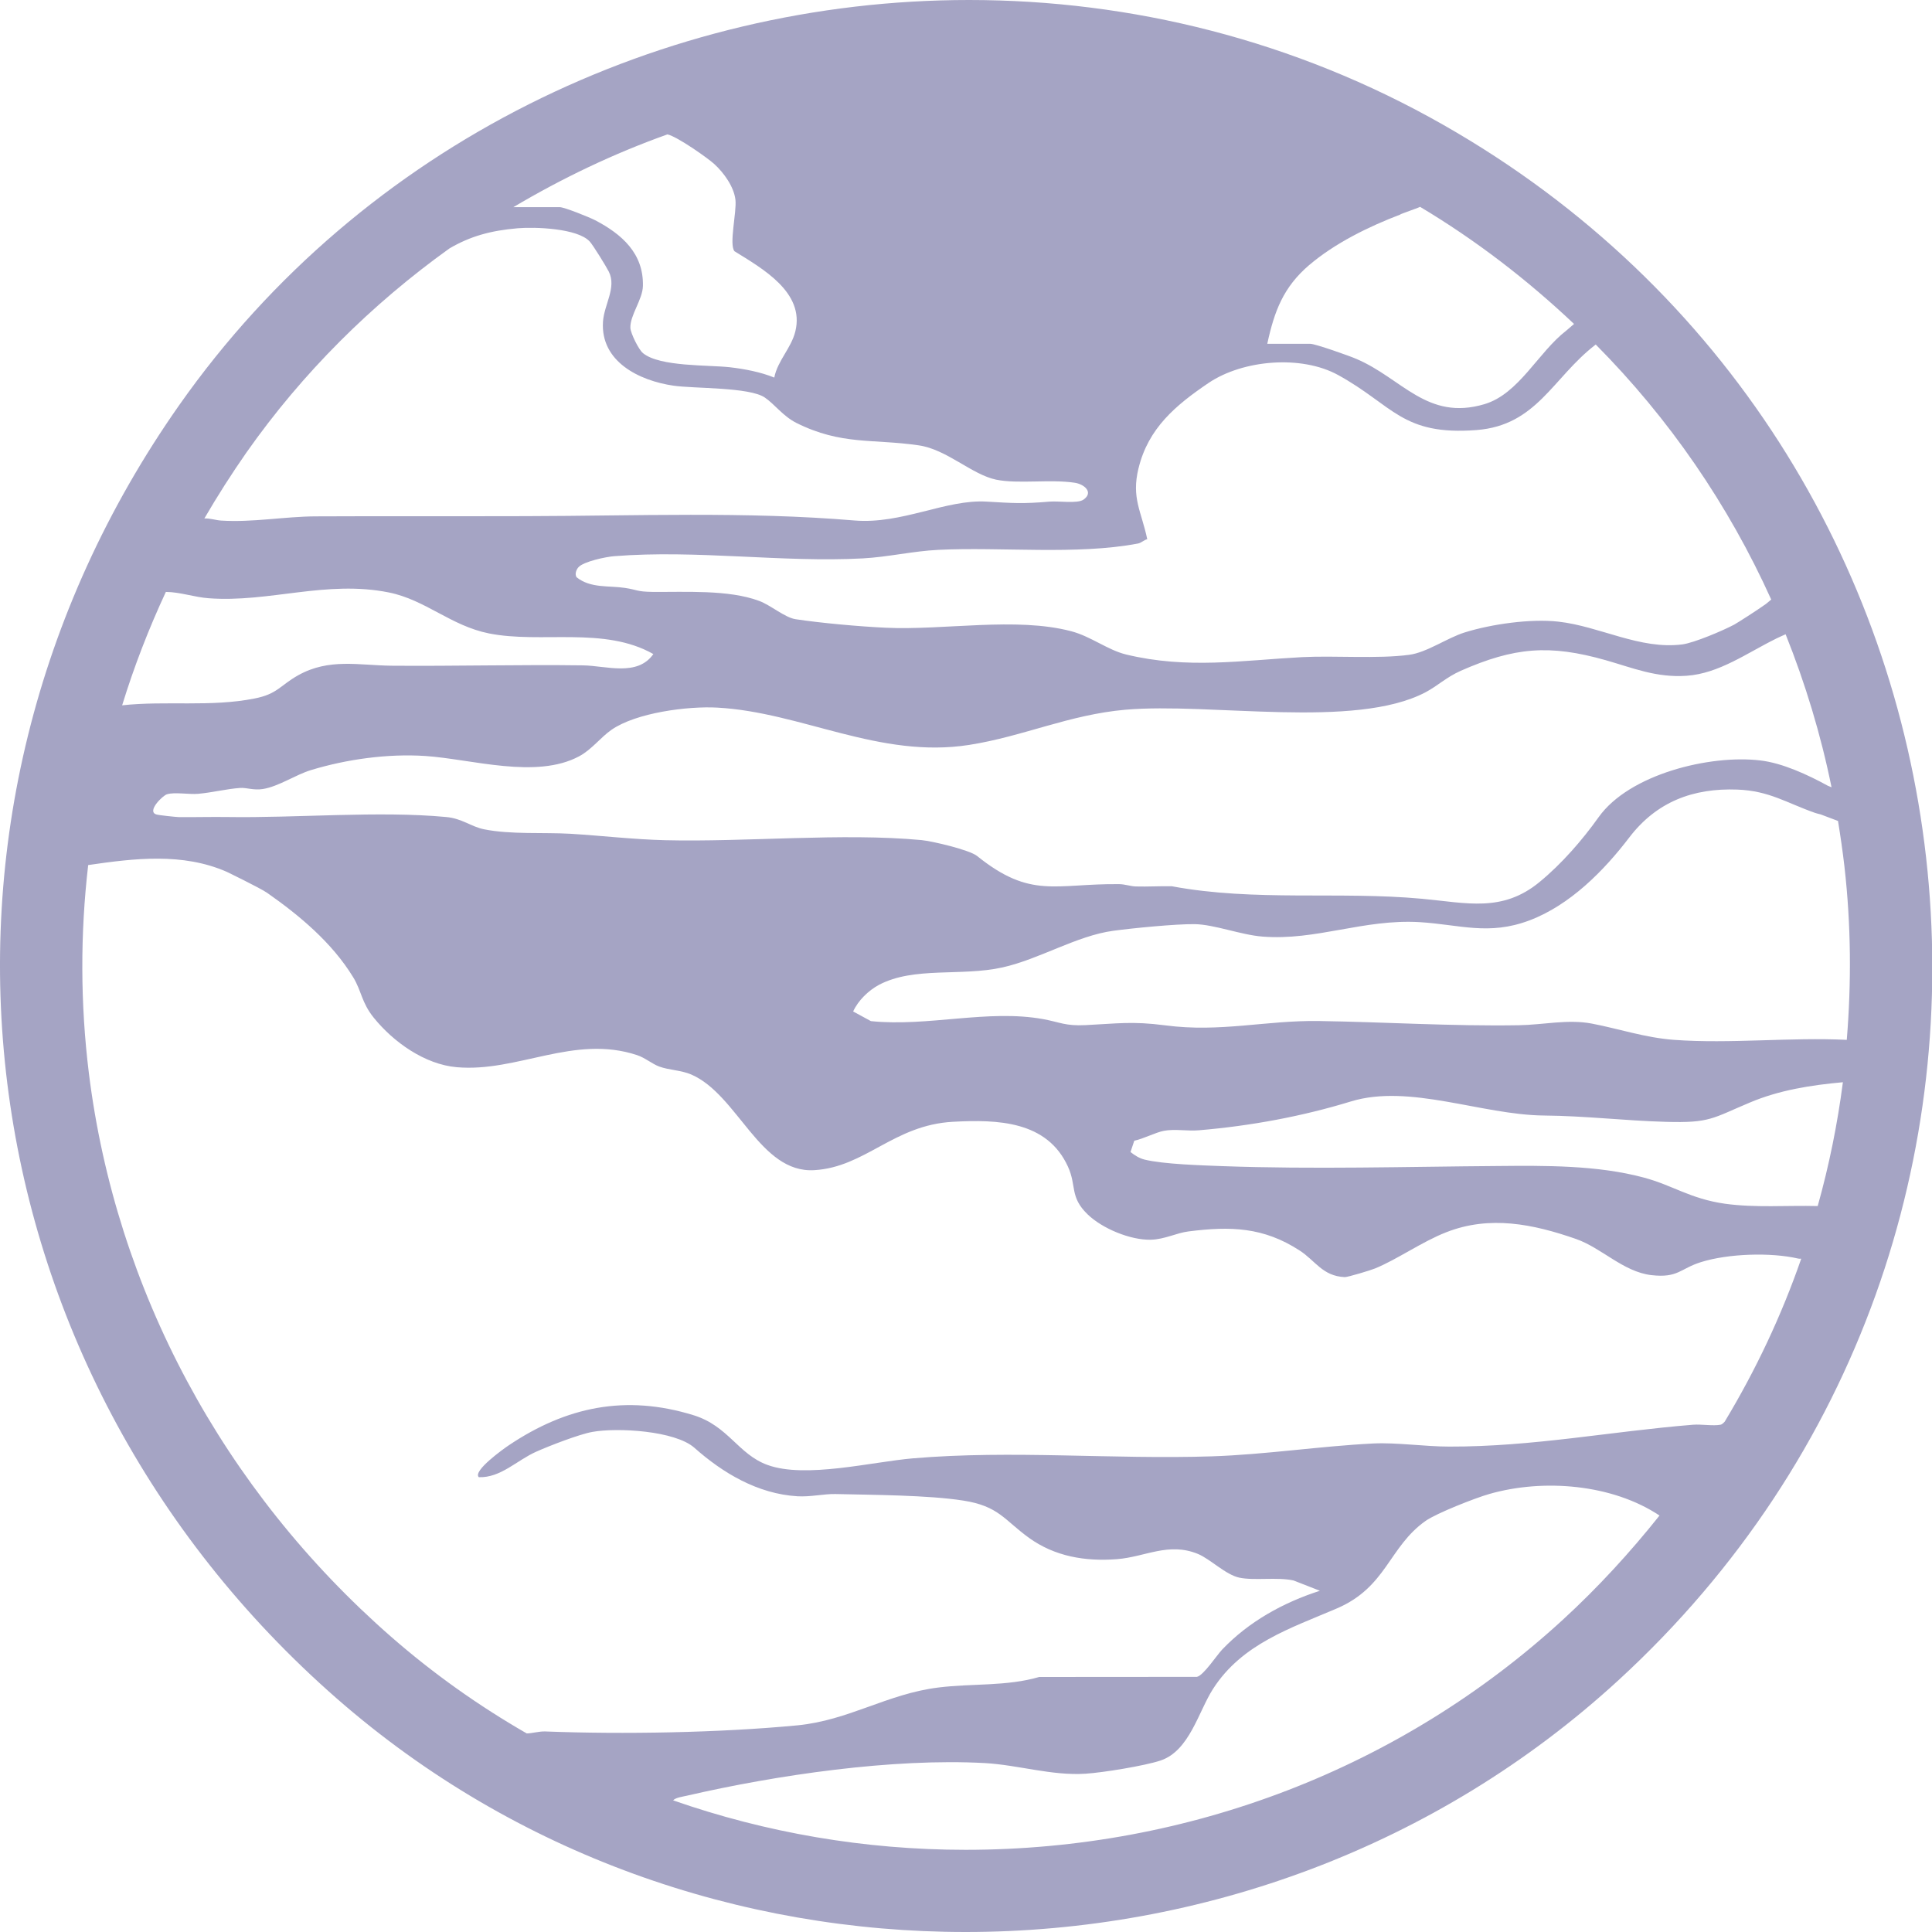
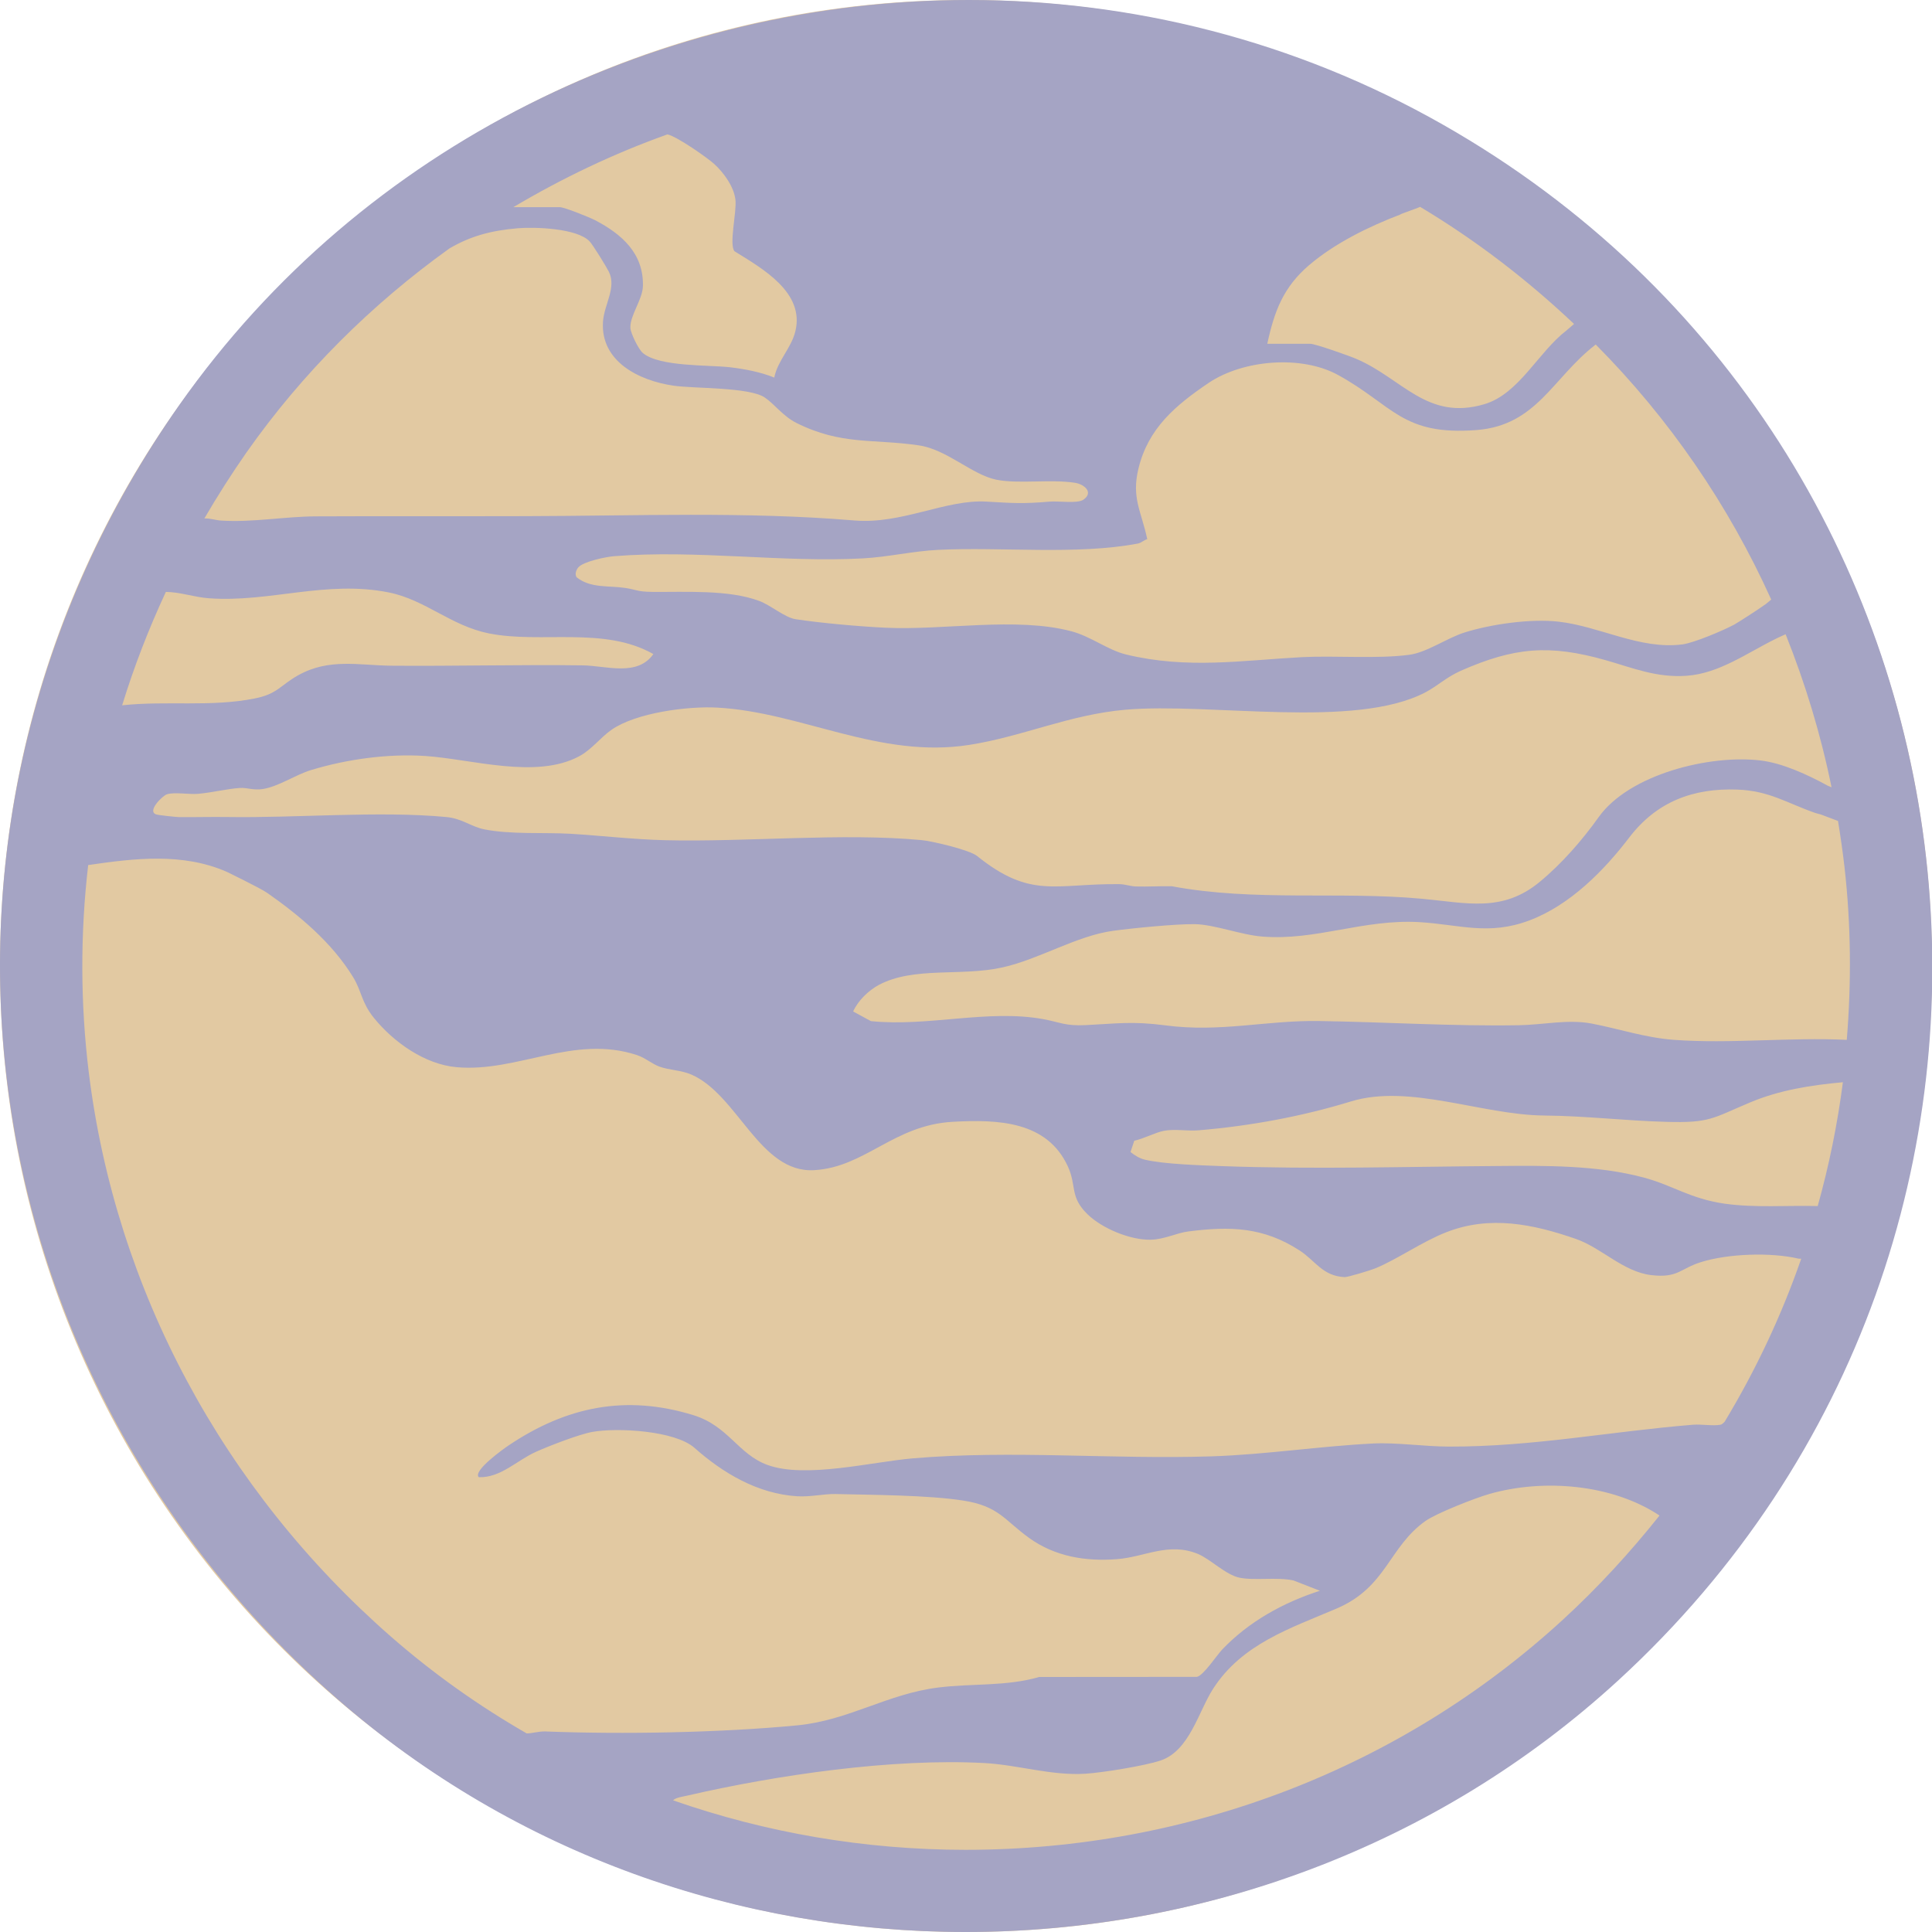
<svg xmlns="http://www.w3.org/2000/svg" viewBox="0 0 1024 1024">
+   <circle cx="512.0" cy="512.0" r="512.0" fill="#e2c9a2" />
  <path d="M887.391 551.156c-15.348-1.117-29.519-5.939-43.75-8.644-12.702-2.41-25.932 0.7-38.692 0.883-35.458 0.583-70.682-1.705-105.905-2.234-28.284-0.417-52.1 6.174-81.442 2.294-17.7-2.294-25.344-0.933-42.28-0.118-10.643 0.533-13.467-1.534-22.404-3.175-29.284-5.351-61.214 4.175-91.321 1.050l-9.408-5.116c2.647-5.822 8.114-11.115 13.702-14.113 18.582-9.819 43.632-4.352 65.448-9.233 19.523-4.352 39.28-16.759 58.627-19.405 10.466-1.417 33.106-3.645 43.279-3.529 10.408 0.183 24.521 5.704 35.811 6.586 28.578 2.294 53.629-9.408 83.442-7.644 21.228 1.3 36.517 7.233 58.156-0.933 21.522-8.114 39.516-26.403 52.923-43.985 14.407-18.817 33.694-26.226 57.274-25.344 16.935 0.65 26.050 7.056 41.162 12.348 0.883 0.3 1.882 0.533 2.999 0.817l9.173 3.469c1.3 7.998 2.47 16.054 3.41 24.168 3.529 30.989 3.705 61.685 1.233 91.851-29.872-1.467-61.92 2.175-91.439 0zM963.422 639.235c-16.405-0.417-32.93 1-49.16-1.233-18.523-2.647-27.461-9.703-43.044-13.878-24.58-6.586-52.159-6.351-77.503-6.116-48.219 0.35-97.555 1.824-146.008 0.059-10.878-0.417-31.048-1-41.104-3.469-2.764-0.7-5.174-2.235-7.409-3.999l2-5.997c4.646-0.933 11.466-4.469 15.642-5.234 5.704-1.117 12.702 0.233 18.641-0.3 27.285-2.294 54.687-7.351 80.561-15.288 30.989-9.468 69.211 7.116 102.2 7.468 22.051 0.183 43.103 2.764 64.684 3.352 23.462 0.7 24.639-1.882 44.396-10.173 15.642-6.644 32.518-9.291 49.454-10.82-2.882 22.286-7.351 44.22-13.348 65.624zM914.146 753.486c-0.817 0.883-1.584 1.534-2.235 1.65-3.999 0.767-9.996-0.35-14.525 0-43.691 3.529-84.853 11.701-129.249 11.585-12.878 0-27.814-2.234-40.163-1.65-28.461 1.417-57.098 5.881-85.735 6.821-52.864 1.705-105.669-3.41-158.298 1.050-21.934 1.882-56.98 10.82-77.091 3.529-15.642-5.646-20.757-20.699-39.339-26.403-35.87-11.055-67.271-4.527-97.79 15.935-2.647 1.764-19.346 13.642-15.935 16.935 11.585 0.417 20.111-8.938 30.46-13.525 6.821-3.057 22.757-9.233 29.696-10.466 13.29-2.41 43.867-0.65 54.099 8.409 15.053 13.348 33.459 24.403 54.569 25.697 6.997 0.417 13.995-1.3 20.111-1.183 19.64 0.467 49.101 0.533 67.859 3.469 18.758 2.94 21.581 10.173 34.811 19.758 13.702 9.88 29.813 12.583 46.631 11.29 15.053-1.183 27.285-9.173 42.926-2.764 6.527 2.705 14.7 11.055 21.992 12.583 7.938 1.65 19.993-0.417 28.637 1.467l13.995 5.469c-19.405 6.234-37.693 16.347-51.806 31.166-2.999 3.175-9.938 13.818-13.407 14.465l-83.559 0.059c-17.288 5.057-35.635 3.352-53.452 5.586-27.108 3.352-47.395 17.406-74.739 20.052-41.162 3.94-92.439 4.822-133.66 3.234-3.234-0.118-7.116 1.050-9.761 1.050-25.462-14.642-49.512-31.695-71.799-51.159-89.146-77.914-146.067-184.054-160.298-298.897-4.527-36.752-4.587-73.739-0.35-110.197 24.521-3.587 49.983-6.644 73.328 3.529 0 0 17.759 8.584 21.581 11.231 17.112 11.996 34.4 26.403 45.573 44.749 4.469 7.351 4.352 13.29 10.878 21.404 10.408 12.878 26.991 24.756 43.985 26.226 32.224 2.822 62.096-17.465 95.555-6.409 4.292 1.417 8.056 4.704 11.76 6.057 5.292 1.94 11.525 1.882 16.994 4.234 24.639 10.643 36.282 52.394 65.154 50.689 27.108-1.584 42.103-23.933 73.504-25.638 23.756-1.3 49.924-0.467 60.979 23.756 4.704 10.291 0.817 15.995 10.408 25.285 7.763 7.528 22.639 13.702 33.459 13.467 7.468-0.183 13.702-3.645 20.111-4.411 22.228-2.822 39.692-2.294 58.803 10.115 8.409 5.411 12.113 13.583 23.933 14.113 1.534 0.059 13.818-3.645 16.054-4.587 11.701-4.764 24.874-14.172 37.693-19.17 23.11-9.114 46.16-4.352 68.8 3.529 13.642 4.764 25.050 17.406 39.927 19.17 14.172 1.65 15.23-3.41 26.285-6.879 14.407-4.527 36.987-5.292 51.629-1.882 0.767 0.183 1.3-0.059 1.534 0.118-10.408 29.99-23.992 58.862-40.515 86.264zM828.417 858.424c-85.735 78.679-198.167 122.017-316.656 122.017-53.511 0-105.846-9.056-155.006-26.226 1.417-1.534 5.469-1.999 7.351-2.47 47.689-10.996 109.021-19.934 157.769-17.288 17.817 1 35.635 6.821 53.511 5.646 9.173-0.583 31.283-4.175 39.751-6.997 15.348-5.174 20.052-25.932 27.814-37.987 15.407-23.933 41.103-32.107 65.507-42.574 26.579-11.35 27.579-32.636 47.16-46.455 5.762-4.057 26.403-12.173 33.694-14.23 28.637-8.233 65.213-5.292 90.263 11.408-15.465 19.405-32.401 37.928-51.159 55.158zM87.907 313.73c7.644 0.059 15.172 2.822 22.698 3.352 32.048 2.41 62.331-9.761 95.555-3.057 19.405 3.94 32.812 17.641 52.982 21.698 27.755 5.527 60.979-3.88 87.147 10.938-8.468 12.113-25.050 6.174-37.281 5.997-33.459-0.467-67.741 0.467-101.495 0.183-17.347-0.183-33.047-4.115-49.454 5.057-9.584 5.351-10.996 9.996-23.286 12.348-23.168 4.587-46.807 1.050-70.035 3.587 6.292-20.464 14.053-40.515 23.168-60.097zM130.716 239.704c29.696-42.221 66.271-78.444 107.492-108.022 10.938-6.409 21.698-9.468 36.223-10.703 9.114-0.767 31.636 0 38.105 6.997 1.764 1.882 8.821 13.348 10.173 16.054 4.175 8.409-2.529 17.406-3.117 26.52-1.35 21.11 19.17 31.225 37.399 33.871 10.878 1.584 40.28 0.7 48.395 6.292 5.116 3.469 9.584 9.819 16.642 13.407 23.992 11.996 40.692 8.349 64.978 11.936 14.76 2.117 28.049 15.465 40.927 18.17 11.761 2.41 28.637-0.35 41.75 1.65 4.999 0.767 10.115 5.057 4.587 8.938-3.117 2.235-13.23 0.65-17.876 1.050-14.525 1.233-19.346 0.817-33.459 0-21.64-1.3-44.867 12.113-70.152 9.996-57.098-4.822-116.372-2.41-173.94-2.294-36.87 0.118-74.327-0.059-111.432 0.118-16.405 0.059-33.518 3.294-50.159 2.235-2.999-0.183-5.881-1.3-8.938-1.117 6.939-11.936 14.407-23.639 22.404-35.105zM353.758 71.227c5.292 1.183 21.581 12.702 24.874 15.759 5.057 4.646 10.35 11.936 11.173 18.935 0.7 6.644-3.469 23.521-0.533 27.226 14.76 9.173 37.34 21.757 32.283 42.456-2.175 8.938-9.409 15.524-11.173 24.521-7.174-2.94-15.819-4.587-23.521-5.469-11.408-1.3-37.105-0.183-46.043-7.468-2.294-1.824-6.527-10.466-6.704-13.348-0.3-6.644 6.527-15.112 6.644-22.286 0.417-17.288-11.231-27.461-25.285-34.811-2.94-1.534-16.347-6.939-18.758-6.939h-24.633c25.874-15.348 53.158-28.402 81.678-38.575zM512.998 43.588v0 0zM603.437 248.224c5.174-21.287 19.64-33.4 37.164-45.279 18.288-12.29 49.159-14.877 68.623-4.175 29.225 16.054 33.871 32.224 73.387 29.166 31.871-2.47 40.339-27.637 62.802-45.043l0.35-0.3c38.987 39.28 70.329 84.912 93.027 135.189l-2.764 2.294c-4.999 3.587-14.995 9.938-16.877 10.996-5.997 3.175-21.051 9.584-27.402 10.466-22.522 2.94-43.926-9.644-65.801-12.055-14.642-1.65-35.576 1.3-49.748 5.762-9.173 2.882-20.052 10.643-29.343 11.82-16.582 2.235-39.28 0.35-56.745 1.233-31.989 1.705-60.685 6.469-93.321-1.417-9.761-2.41-18.523-9.526-28.931-12.29-29.284-7.763-67.624-0.417-98.437-1.882-13.878-0.65-34.282-2.47-47.807-4.527-5.646-0.883-13.29-7.526-19.287-9.703-16.289-6.057-39.222-4.587-56.628-4.764-8.409-0.118-7.763-1.117-14.525-2.117-8.468-1.3-18.17 0.3-25.579-5.646-1.050-1.65-0.183-3.94 0.933-5.234 2.647-3.117 14.877-5.646 19.111-5.939 43.75-3.469 88.969 3.469 131.602 1.183 13.29-0.7 26.697-3.88 40.045-4.527 33.165-1.65 73.445 2.822 105.846-3.352 1.824-0.35 3.175-1.882 4.939-2.294-3.175-14.995-8.468-21.816-4.646-37.575zM693.983 140.429c13.467-11.466 31.283-20.287 48.454-26.814l-0.183-0.059 7.644-2.822h0.059l2.705-1.067c-0.059 0-0.118-0.059-0.183-0.118h0.059c29.931 17.876 57.098 38.869 81.737 62.155l-4.117 3.529c-14.935 11.526-25.109 33.577-43.397 38.987-30.342 8.998-43.573-13.642-67.859-23.992-3.469-1.534-21.757-7.998-24.345-7.998h-22.875c3.764-17.406 8.526-30.048 22.286-41.809zM944.176 337.178l2.235-1c10.408 25.991 18.641 53.041 24.345 81.090l-1.705-0.7h-0.059c-10.82-5.939-24.286-12.173-36.046-13.525-26.697-3.175-69.388 7.291-85.618 30.048-8.584 12.055-19.581 24.756-31.342 34.4-19.758 16.289-38.634 11.055-62.273 8.879-43.867-4.057-88.617 1.584-132.66-6.644-6.351-0.118-12.702 0.3-19.052 0.118-2.94-0.118-5.646-1.183-8.821-1.233-33.988-0.35-46.749 8.056-75.327-14.937-4.057-3.234-23.815-7.879-29.46-8.409-41.985-3.94-92.733 1.117-136.012 0.059-16.7-0.417-33.577-2.41-50.1-3.41-14.407-0.817-31.519 0.467-45.631-2.352-6.879-1.35-11.701-5.762-20.17-6.527-35.517-3.352-79.267 0.583-115.901 0-8.586-0.118-17.112 0.118-25.638 0.059-1.705-0.059-10.82-1-12.055-1.417-5.292-1.584 3.352-10.056 5.646-10.703 3.999-1.233 11.701 0.183 16.465-0.233 7.409-0.65 14.935-2.587 22.286-3.117 3.41-0.233 7.116 1.35 11.996 0.583 8.349-1.3 17.523-7.644 25.58-10.056 18.993-5.762 40.633-8.761 60.509-7.468 24.58 1.65 58.744 12.408 81.56 0.183 6.644-3.529 11.408-10.056 17.171-14.053 12.995-9.056 40.398-12.643 56.157-11.761 44.632 2.47 85.912 27.226 133.483 19.758 28.52-4.469 52.805-15.995 82.736-18.641 45.102-3.94 121.546 10.466 159.063-9.233 6.527-3.469 11.055-7.998 18.7-11.408 28.343-12.466 46.925-14.113 76.915-5.586 14.407 4.117 26.814 9.349 42.75 8.233 17.288-1.183 32.165-12.173 47.513-19.699h-0.059zM764.944 66.154c-78.62-44.749-165.296-66.154-251.266-66.154h-0.059c-161.827 0-320.948 75.856-418.562 214.632-154.241 219.454-116.842 510.471 83.618 685.764 94.615 82.677 213.809 123.604 333.062 123.604 124.722 0 249.502-44.808 346.116-133.483 256.617-235.625 209.046-652.54-92.909-824.363z" fill="rgb(165, 164, 196)" />
</svg>
